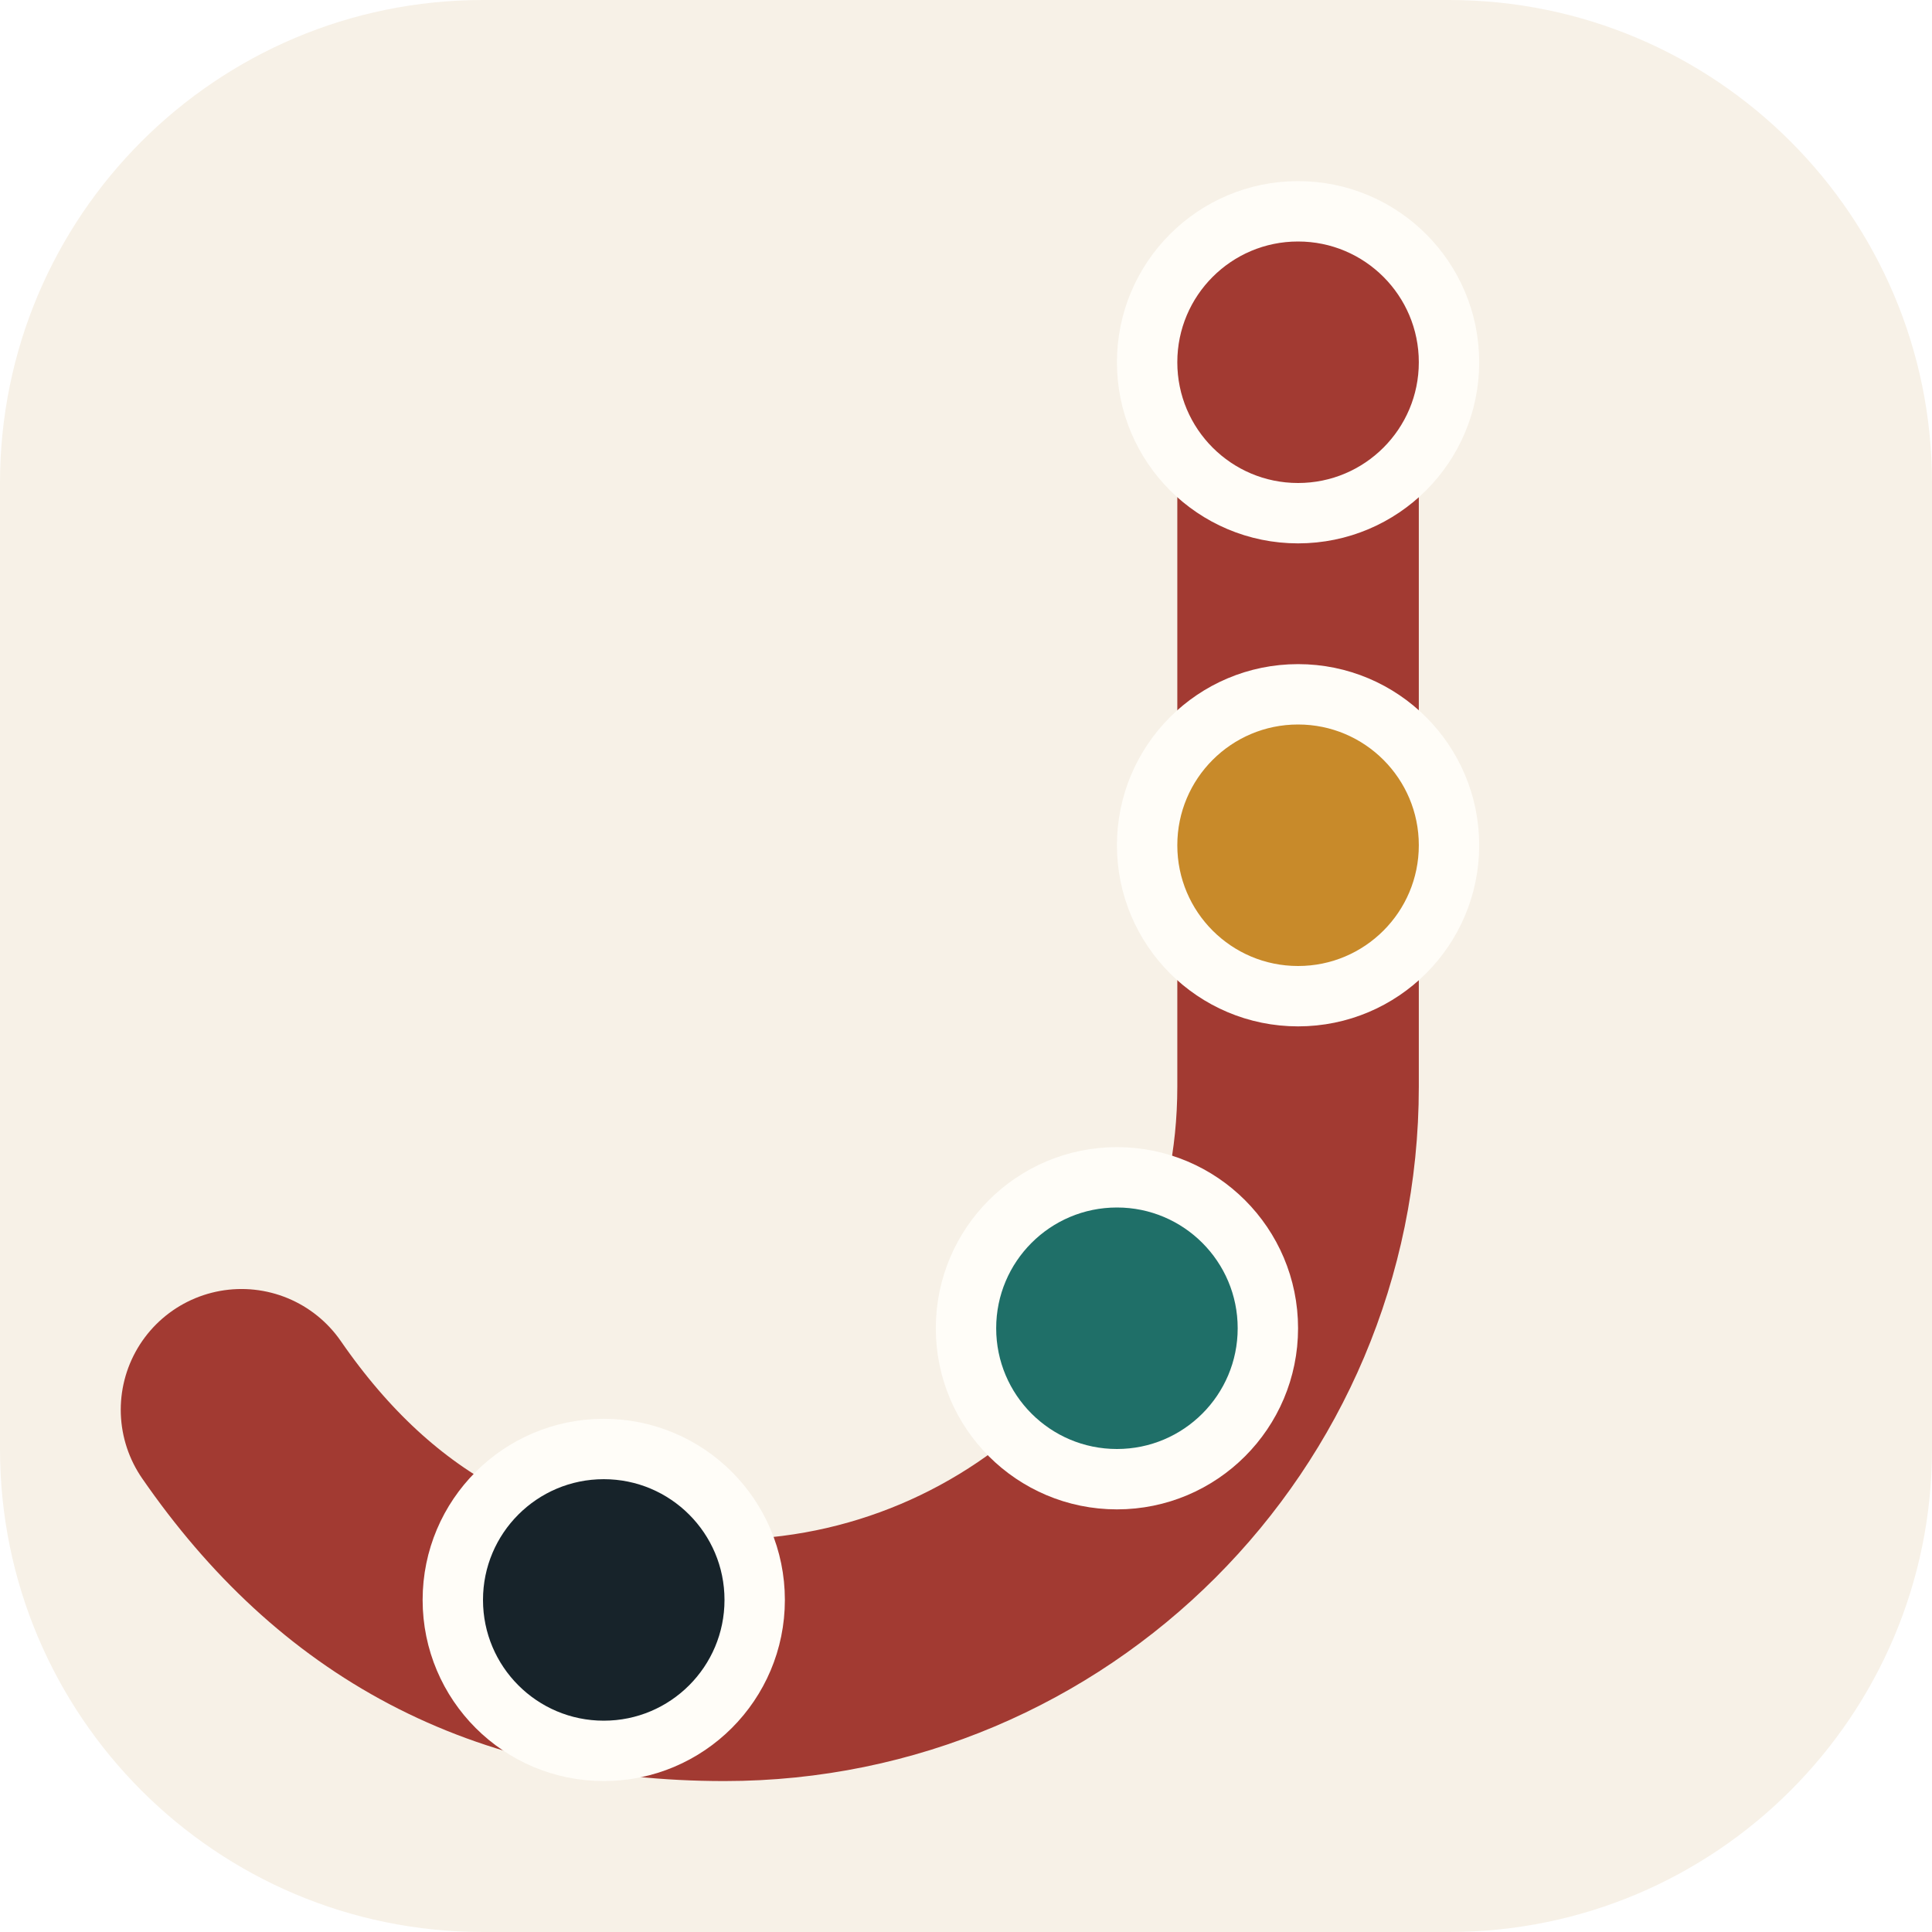
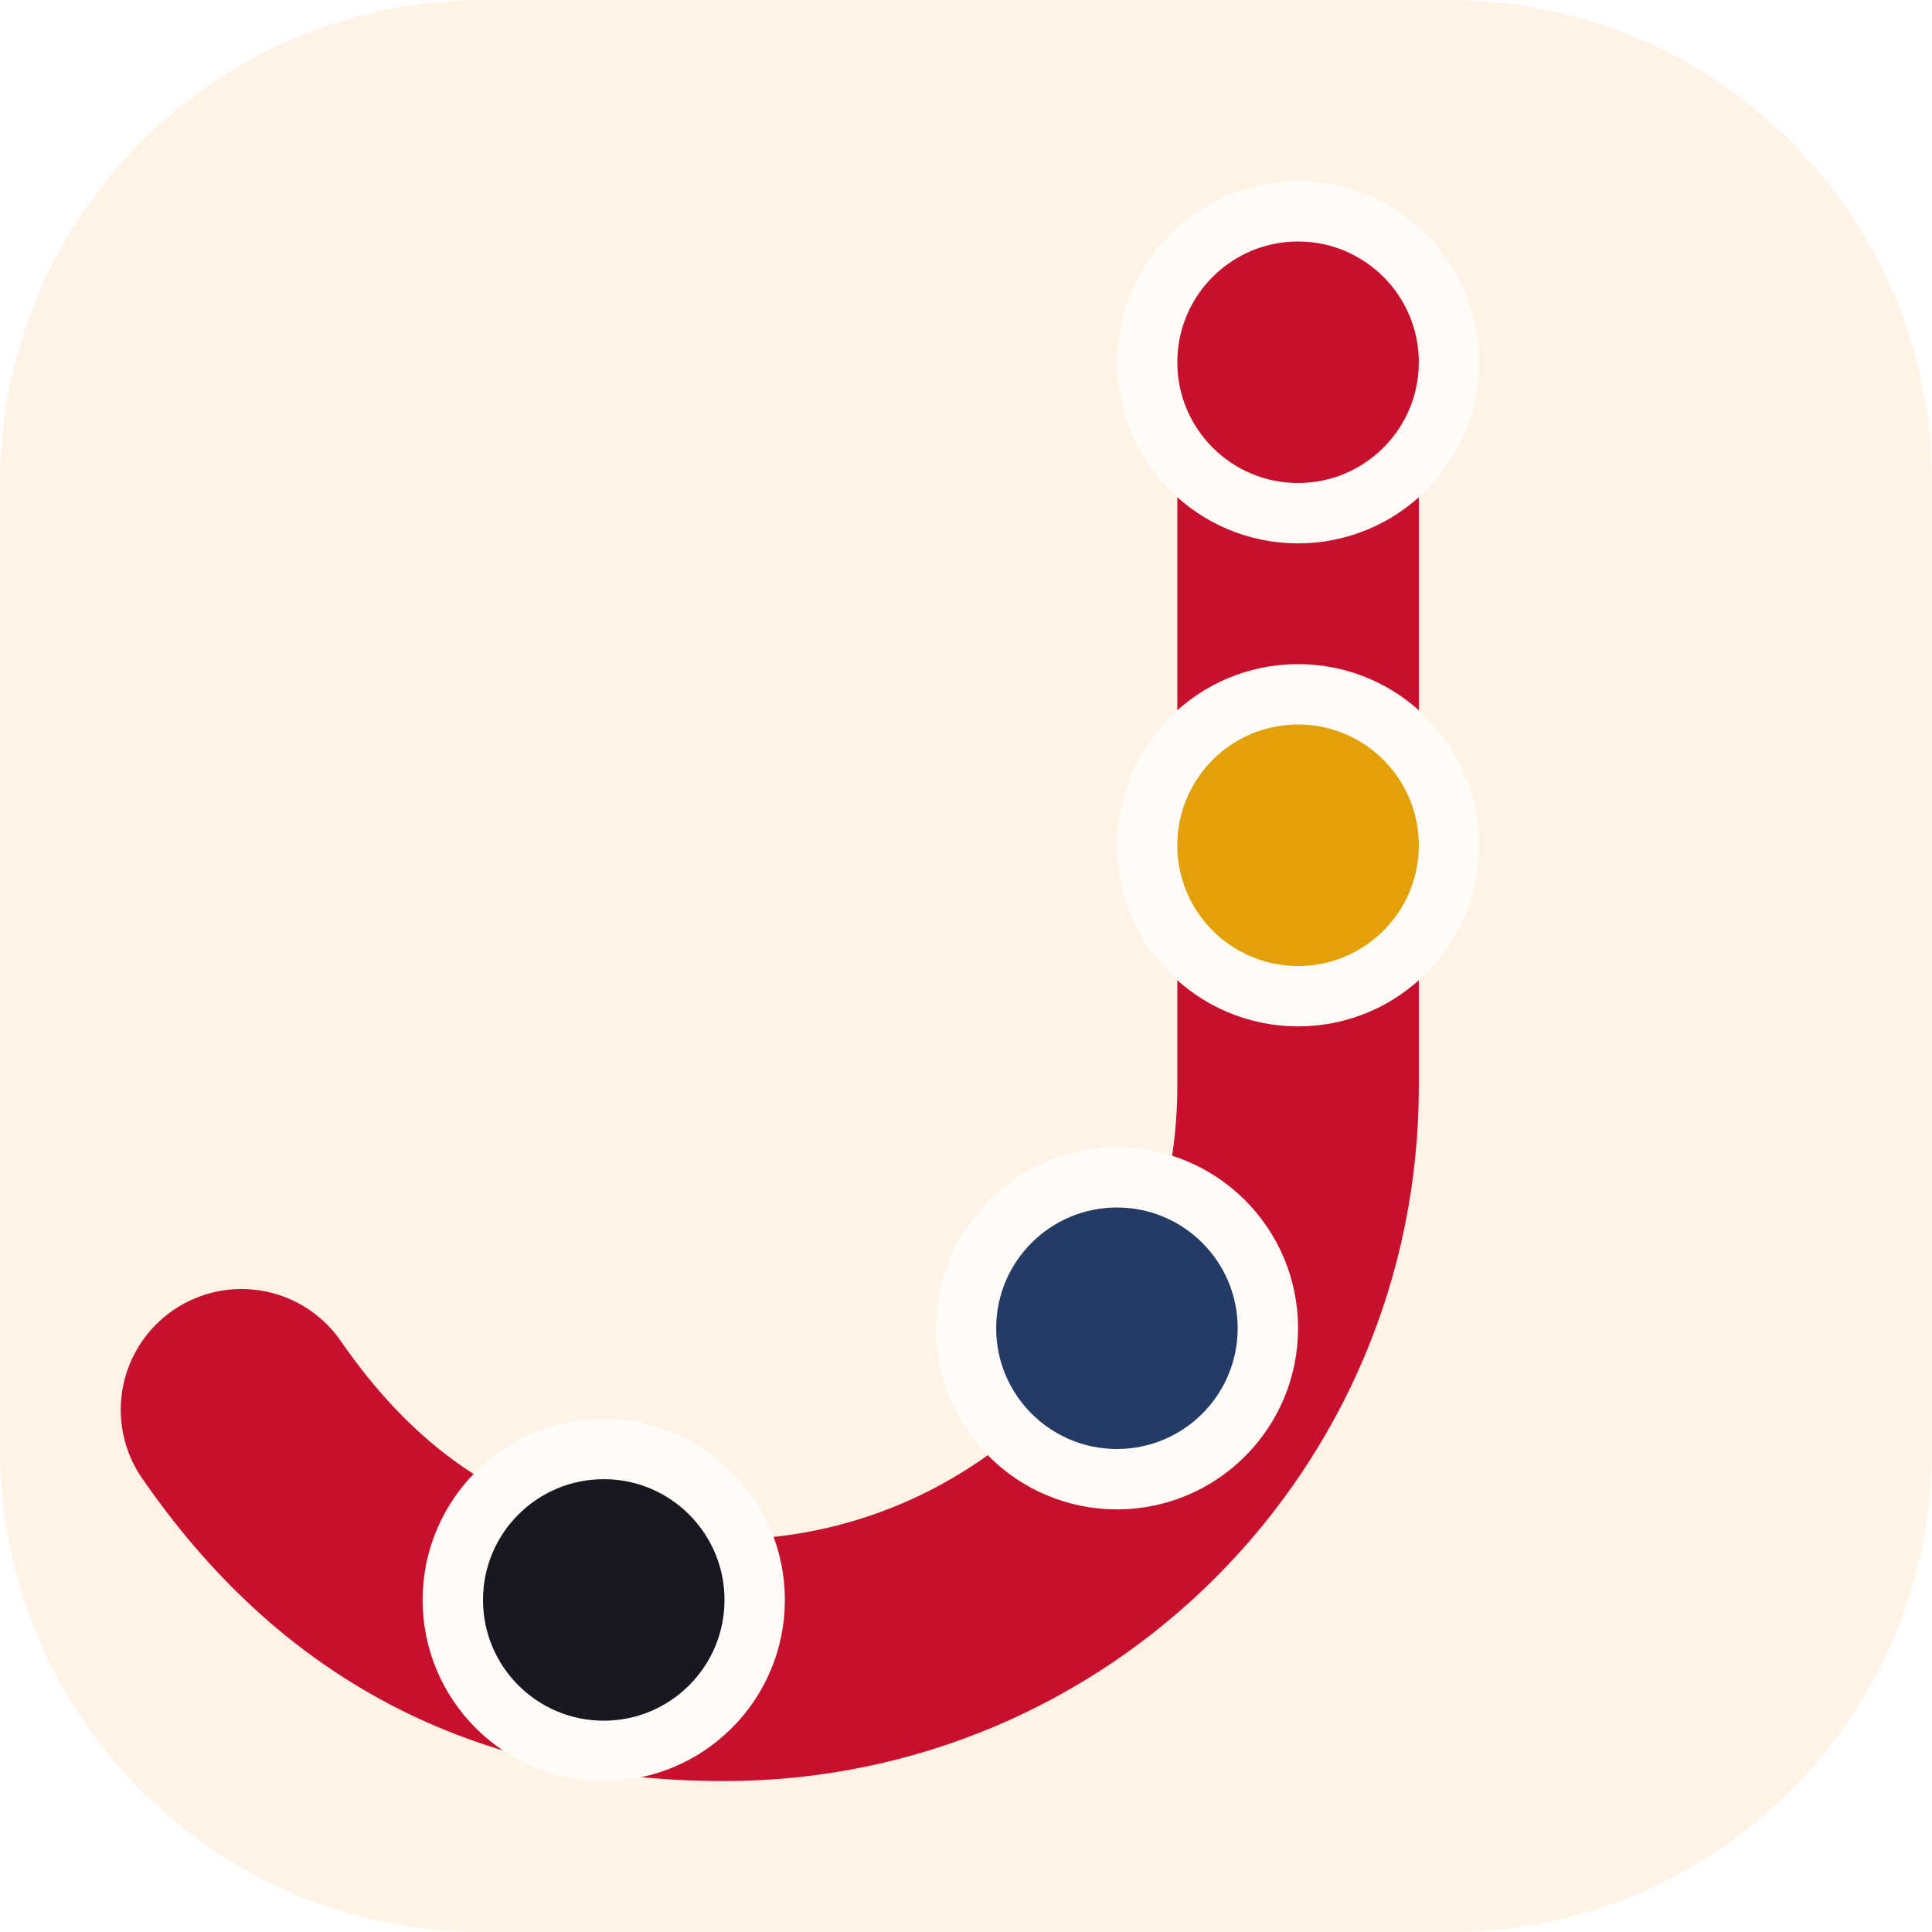
<svg xmlns="http://www.w3.org/2000/svg" width="64" height="64" viewBox="0 0 64 64" fill="none">
-   <rect width="64" height="64" rx="16" fill="#F7F1E7" />
-   <path d="M43 11V36C43 46.493 34.493 55 24 55C16.9 55 11.8 52.2 8 46.7" stroke="#A23A32" stroke-width="8" stroke-linecap="round" />
-   <circle cx="43" cy="12" r="5" fill="#A23A32" stroke="#FFFDF8" stroke-width="2" />
-   <circle cx="43" cy="28" r="5" fill="#C88A2A" stroke="#FFFDF8" stroke-width="2" />
-   <circle cx="37" cy="44" r="5" fill="#1F6F68" stroke="#FFFDF8" stroke-width="2" />
-   <circle cx="20" cy="53" r="5" fill="#17232A" stroke="#FFFDF8" stroke-width="2" />
+   <rect width="64" height="64" rx="16" fill="#FFF3E6" />
+   <path d="M43 11V36C43 46.493 34.493 55 24 55C16.9 55 11.8 52.2 8 46.7" stroke="#C8102E" stroke-width="8" stroke-linecap="round" />
+   <circle cx="43" cy="12" r="5" fill="#C8102E" stroke="#FFFCF7" stroke-width="2" />
+   <circle cx="43" cy="28" r="5" fill="#E3A008" stroke="#FFFCF7" stroke-width="2" />
+   <circle cx="37" cy="44" r="5" fill="#243B66" stroke="#FFFCF7" stroke-width="2" />
+   <circle cx="20" cy="53" r="5" fill="#181820" stroke="#FFFCF7" stroke-width="2" />
</svg>
